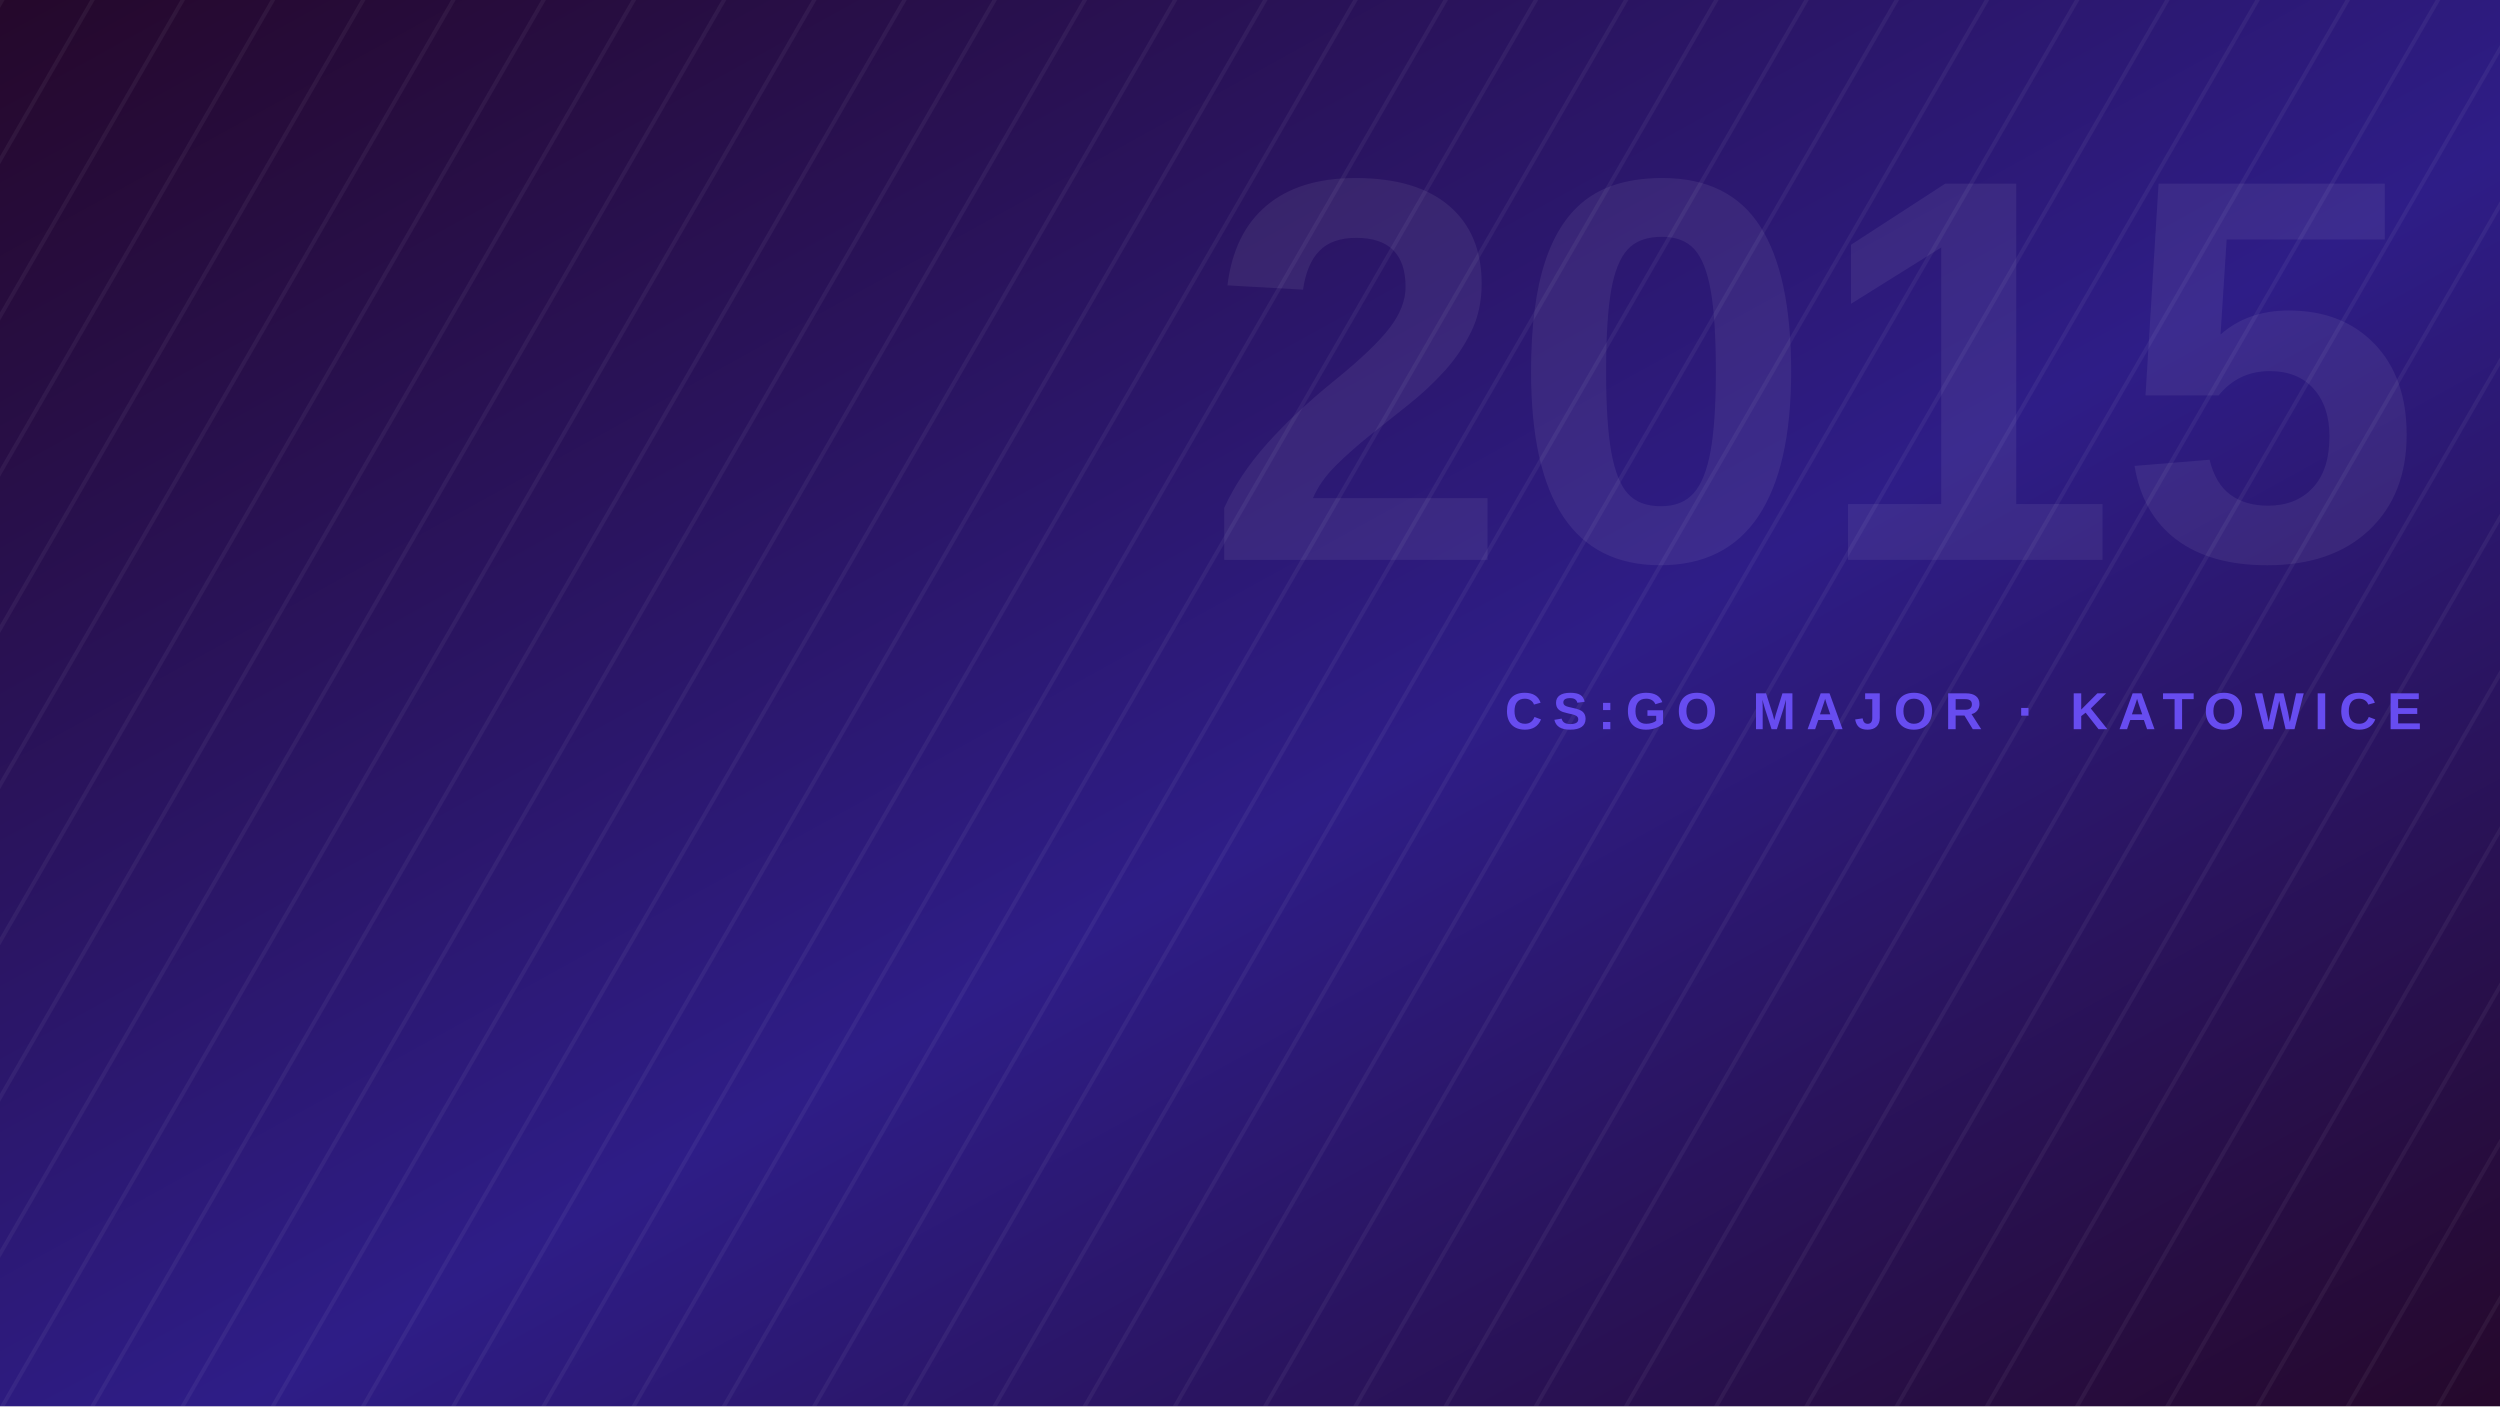
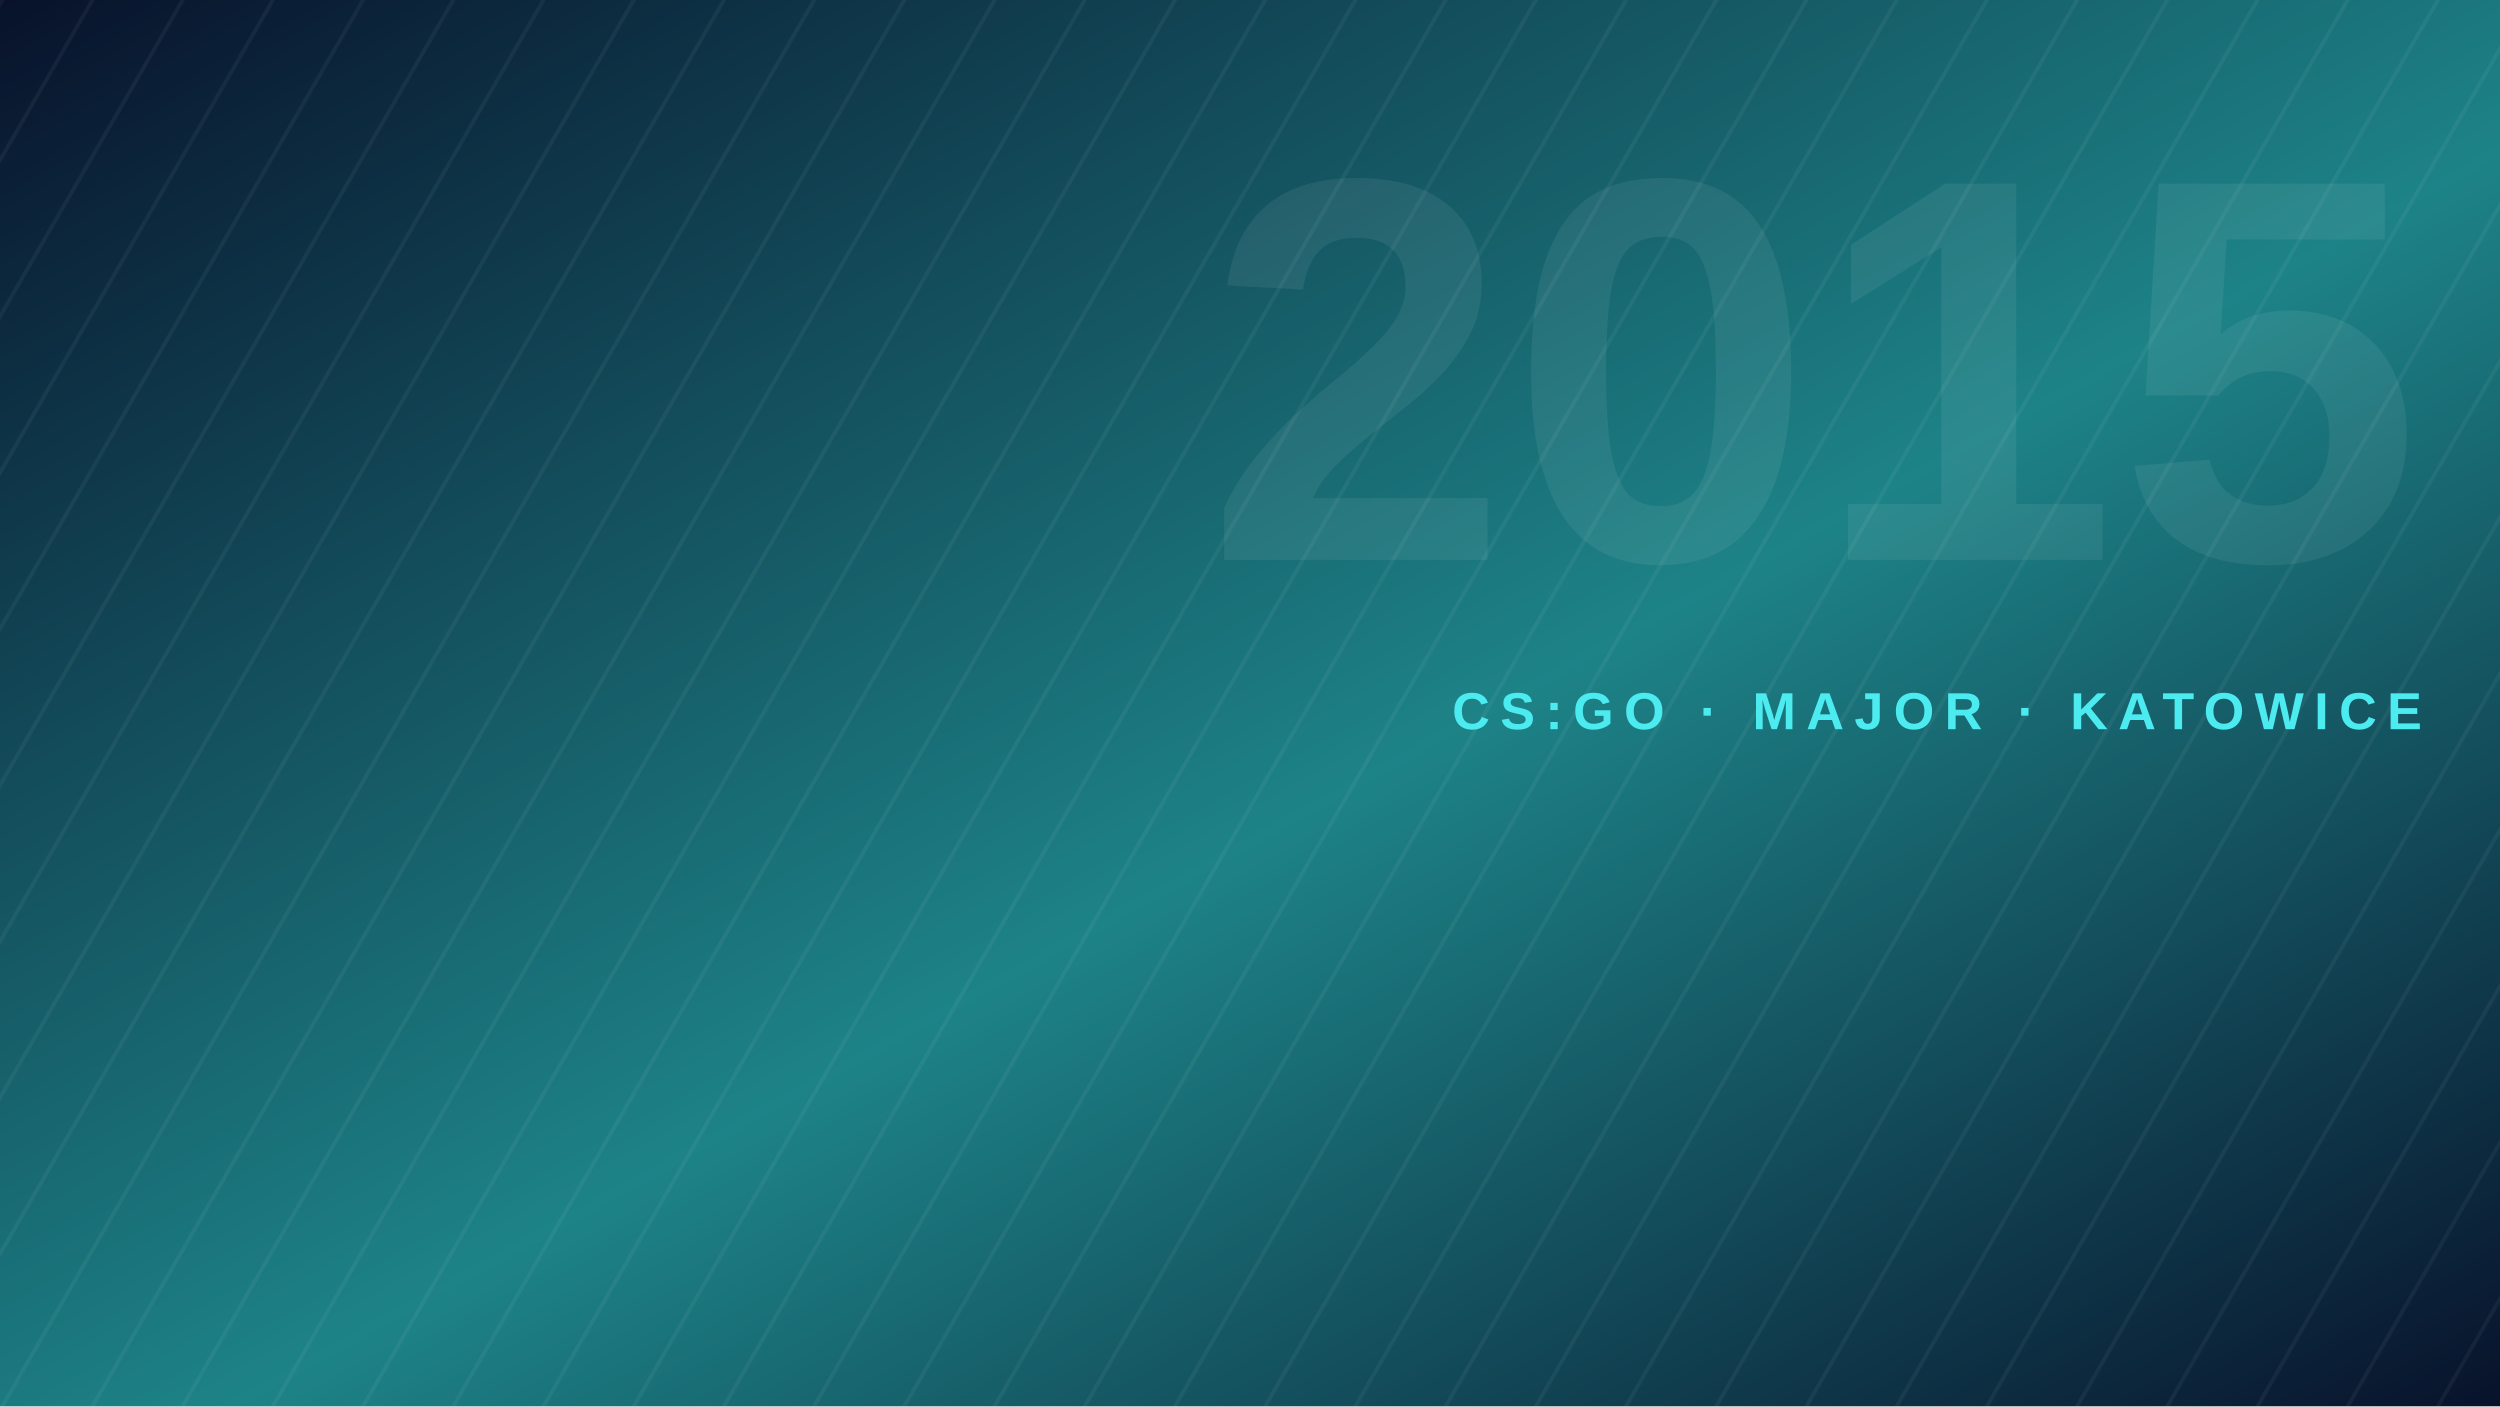
<svg xmlns="http://www.w3.org/2000/svg" width="1920" height="1080" viewBox="0 0 1920 1080">
  <defs>
    <linearGradient id="g" x1="0" y1="0" x2="1" y2="1">
-       <stop offset="0" stop-color="hsl(290,70%,10%)" />
-       <stop offset=".55" stop-color="hsl(250,65%,32%)" />
-       <stop offset="1" stop-color="hsl(290,70%,10%)" />
+       <stop offset="0" stop-color="hsl(222,70%,10%)" />
+       <stop offset=".55" stop-color="hsl(182,65%,32%)" />
+       <stop offset="1" stop-color="hsl(222,70%,10%)" />
    </linearGradient>
    <pattern id="p" width="60" height="60" patternUnits="userSpaceOnUse" patternTransform="rotate(30)">
      <rect width="3" height="60" fill="#fff" opacity=".05" />
    </pattern>
  </defs>
  <rect width="1920" height="1080" fill="url(#g)" />
  <rect width="1920" height="1080" fill="url(#p)" />
  <text x="1860" y="430" text-anchor="end" font-family="Arial,Helvetica,sans-serif" font-weight="700" font-size="420" fill="#fff" opacity=".07">2015</text>
-   <text x="1860" y="560" text-anchor="end" font-family="Arial,Helvetica,sans-serif" font-weight="700" font-size="40" fill="hsl(250,85%,62%)" letter-spacing="8">CS:GO MAJOR · KATOWICE</text>
+   <text x="1860" y="560" text-anchor="end" font-family="Arial,Helvetica,sans-serif" font-weight="700" font-size="40" fill="hsl(182,85%,62%)" letter-spacing="8">CS:GO · MAJOR · KATOWICE</text>
</svg>
